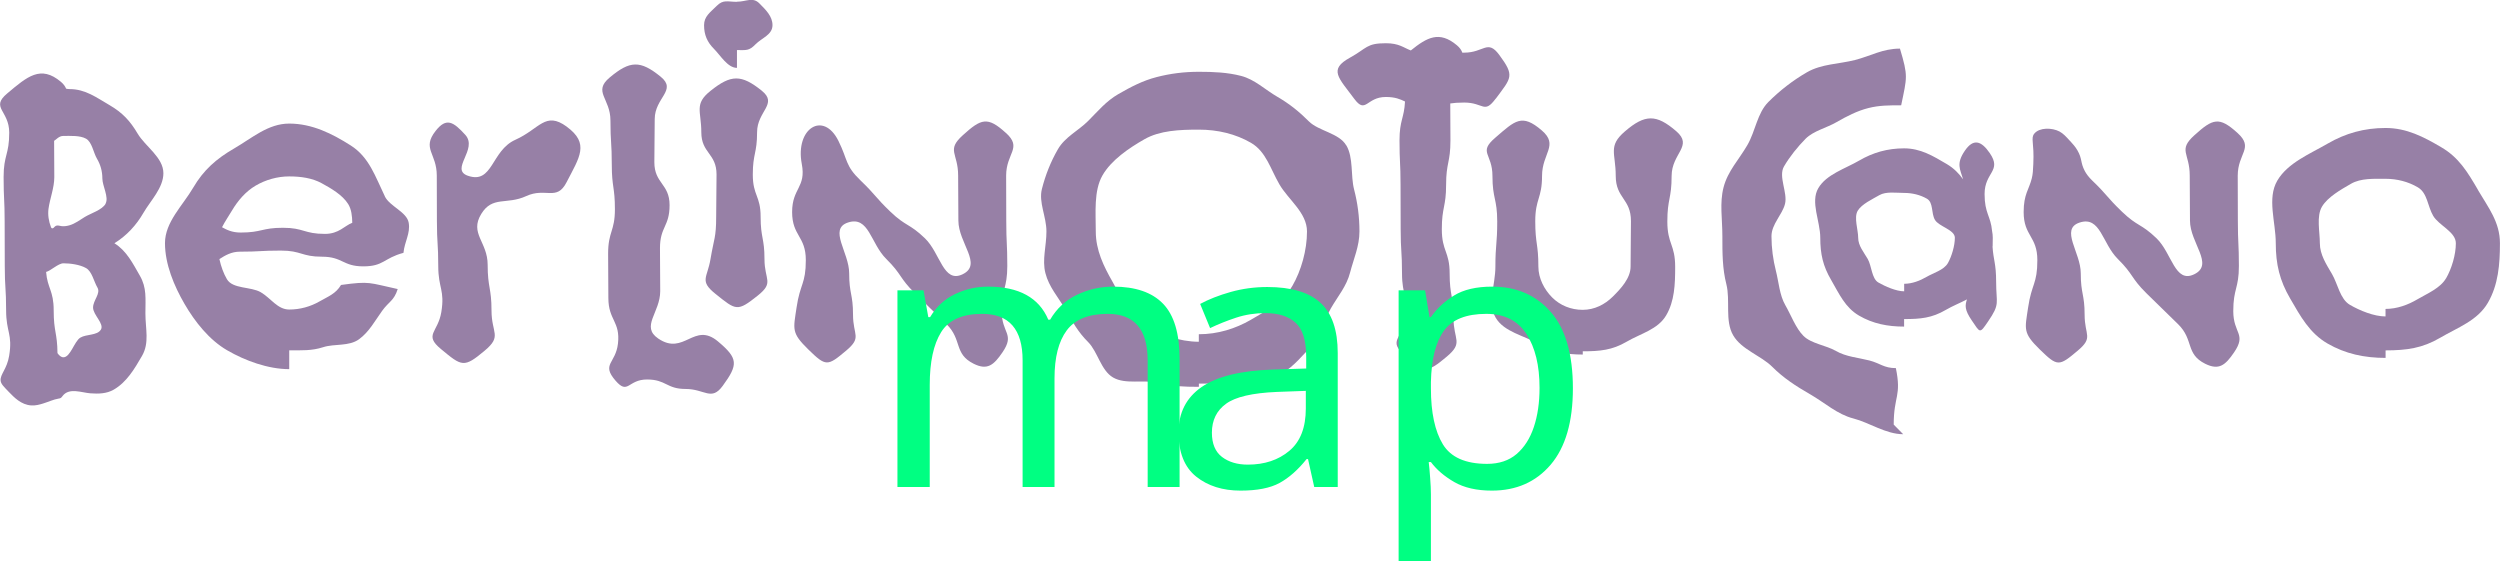
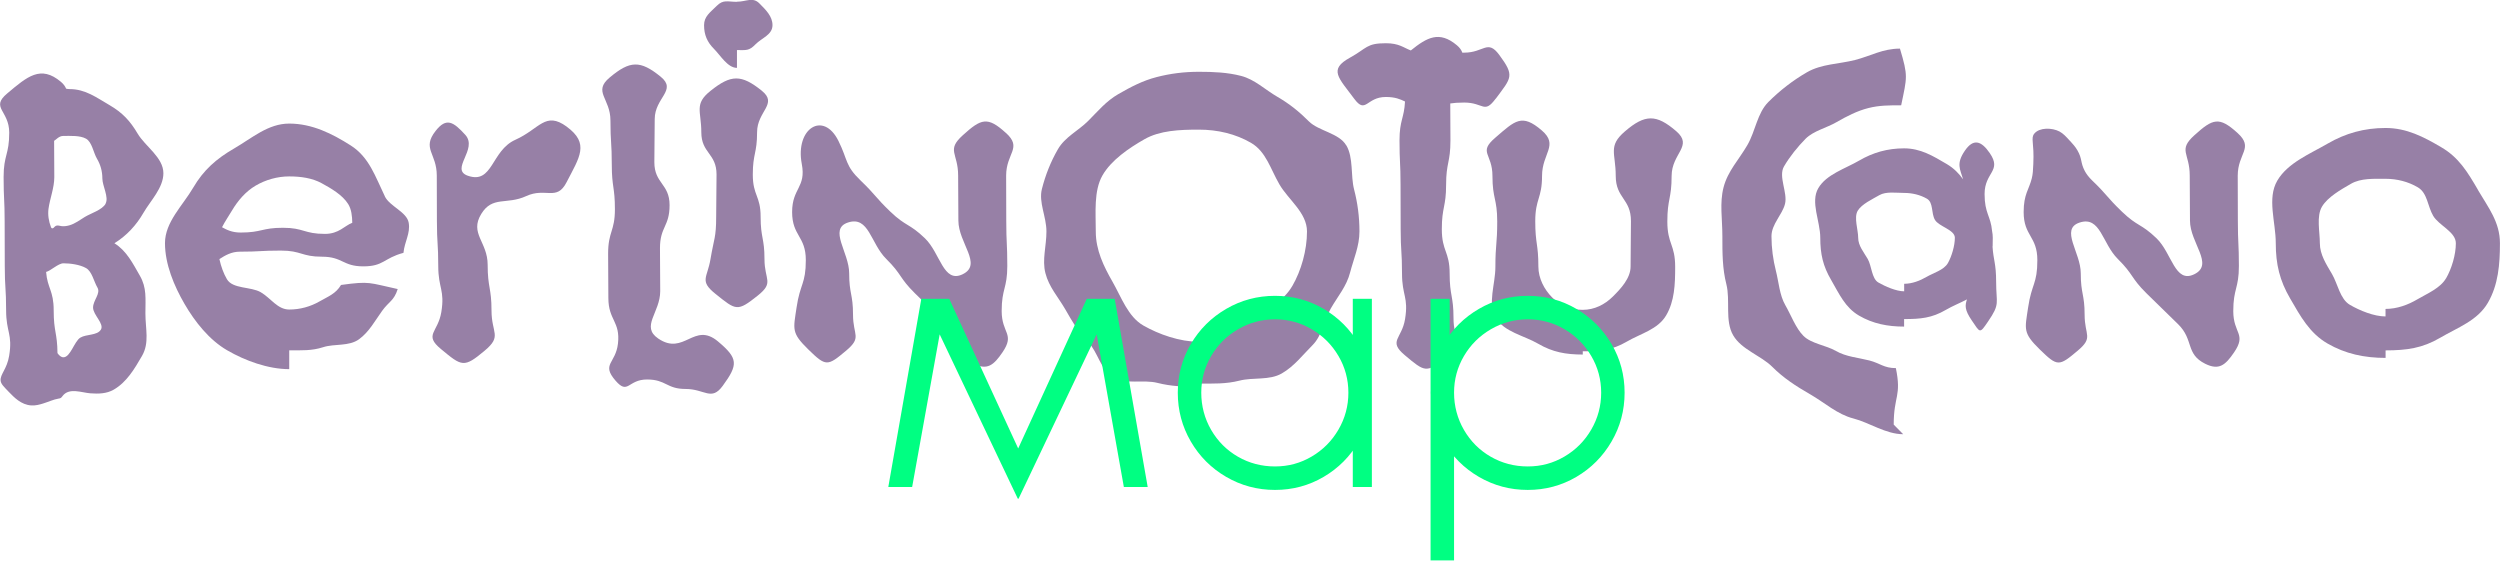
<svg xmlns="http://www.w3.org/2000/svg" id="Layer_1" data-name="Layer 1" viewBox="0 0 408.84 91.64">
  <defs>
    <style>
      .cls-1 {
        fill: #00ff82;
-         font-family: Lineal-Light, Lineal;
-         font-size: 60px;
-         font-variation-settings: 'wght' 300;
-         font-weight: 300;
      }

      .cls-2 {
        fill: #9780a6;
-       }
- 
-       .cls-3 {
-         letter-spacing: -.02em;
      }
    </style>
  </defs>
  <g>
    <path class="cls-2" d="M124.59,14.84c-3.37-2.7-5.04-2.67-8.41.03-2.7,2.16-1.49,3.3-1.49,6.75s2.49,3.45,2.49,6.91-.06,3.46-.06,6.91-.36,3.53-.93,6.94c-.51,3.09-1.87,3.53.83,5.69,3.37,2.7,3.54,2.95,6.91.26,2.7-2.16,1.09-2.5,1.09-5.96s-.63-3.45-.63-6.91-1.28-3.46-1.28-6.91.7-3.46.7-6.92,3.47-4.63.77-6.79Z" />
    <path class="cls-2" d="M120.52.3c-1.54,0-2.23-.42-3.31.66-1.08,1.08-2.07,1.72-2.07,3.16,0,1.58.52,2.77,1.6,3.85,1.08,1.08,2.25,3.13,3.78,3.13v-2.91c1.54,0,1.96.15,3.02-.93,1.06-1.08,2.79-1.56,2.79-3.15,0-1.44-1.08-2.49-2.16-3.57-1.08-1.08-2.15-.26-3.64-.26Z" />
    <path class="cls-2" d="M9.76,65.15c.06-.02.13-.04.18-.07.13-.08.21-.21.3-.33,1.07-1.4,3.09-.54,4.52-.43,1.31.1,2.67.08,3.84-.6,2.11-1.22,3.37-3.35,4.62-5.51,1.25-2.16.56-4.39.56-6.98,0-2.4.24-4.16-.91-6.15-1.15-1.99-2.15-4.05-4.16-5.3,2.02-1.25,3.59-2.97,4.74-4.96,1.15-1.99,3.27-4.09,3.27-6.49,0-2.59-2.96-4.37-4.21-6.48-1.25-2.11-2.49-3.43-4.6-4.66-2.11-1.22-3.93-2.62-6.52-2.62-.21,0-.4-.03-.58-.07-.15-.38-.41-.75-.85-1.12-3.31-2.78-5.49-.87-8.79,1.91-2.78,2.33.34,2.77.34,6.4s-.92,3.63-.92,7.26.17,3.63.17,7.26.02,3.63.02,7.26.22,3.63.22,7.26,1.08,3.85.5,7.44c-.35,2.17-1.49,3.04-1.4,4.06.05.58.52,1,1.34,1.86.87.9,2.02,2.1,3.65,2.21.75.05,1.39-.14,1.95-.31.86-.26,1.67-.66,2.56-.81.06-.01.12-.02.18-.03ZM16.49,53.91c-.58.98-2.38.71-3.36,1.31-.98.6-1.61,3.21-2.76,3.21-.4,0-.71-.32-.97-.68-.03-3.35-.62-3.46-.62-6.99,0-3.27-1.03-3.6-1.24-6.29.71-.15,1.99-1.41,2.83-1.41,1.15,0,2.72.22,3.7.78.98.55,1.28,2.2,1.86,3.18.58.98-.71,2.08-.71,3.28s1.86,2.63,1.28,3.61ZM17.28,33.31c-.58,1.03-2.43,1.57-3.41,2.17-.79.48-1.56,1.08-2.46,1.35-.41.12-.85.2-1.28.16-.4-.04-.79-.26-1.15.05-.08.07-.14.16-.23.23s-.21.1-.3.04c-.06-.04-.09-.11-.12-.18-.36-.94-.53-1.98-.4-2.98.24-1.73.95-3.43.95-5.19,0-3.12-.03-3.57-.03-5.93.32-.17.78-.8,1.5-.8,1.15,0,2.74-.1,3.72.45.98.55,1.2,2.27,1.78,3.26.58.98.89,2.05.89,3.25s1.1,3.08.52,4.11Z" />
    <path class="cls-2" d="M92.68,20.71c-3.52-2.57-4.42.37-8.4,2.15-3.98,1.78-3.65,7.31-7.77,5.88-2.99-1.04,1.71-4.34-.42-6.69-1.94-2.13-3.09-2.9-4.86-.63-2.27,2.91.2,3.61.2,7.3s.02,3.69.02,7.39.22,3.69.22,7.38,1.1,3.92.5,7.56c-.55,3.34-2.91,3.67-.06,6.03,3.44,2.85,3.74,3.13,7.16.26,2.87-2.4,1.11-2.81,1.11-6.55s-.63-3.74-.63-7.49-3-5.11-1.05-8.31c1.83-3,4.16-1.45,7.35-2.92s4.98.88,6.59-2.24c2.15-4.16,3.81-6.36.03-9.12Z" />
    <path class="cls-2" d="M62.94,32.11c-1.58-3.26-2.56-6.4-5.58-8.32-3.02-1.92-6.31-3.58-10.06-3.58-3.46,0-6.08,2.37-9.01,4.07-2.93,1.7-5,3.52-6.7,6.42-1.7,2.91-4.61,5.61-4.61,9.06s1.49,7,3.19,9.93c1.7,2.93,4.04,5.89,6.97,7.59,2.93,1.7,6.7,3.09,10.16,3.09v-3.08c2.08,0,3.68.09,5.54-.51,1.88-.61,4.22-.09,5.89-1.31,1.65-1.21,2.61-3.04,3.75-4.62,1.14-1.58,1.94-1.63,2.56-3.58-4.75-1.02-4.46-1.33-9.27-.67-.86,1.44-2.06,1.86-3.53,2.7-1.46.84-3.17,1.32-4.94,1.32-1.92,0-3-1.86-4.64-2.82-1.63-.96-4.59-.51-5.55-2.14-.55-.93-.97-2.1-1.23-3.29.93-.6,1.97-1.21,3.32-1.21,3.37,0,3.37-.18,6.73-.18s3.37,1,6.74,1,3.37,1.58,6.74,1.58,3.31-1.34,6.57-2.21c.19-1.87,1.15-3.17.86-4.91-.3-1.79-3.11-2.68-3.91-4.33ZM46.26,37.25c-3.45,0-3.45.78-6.9.78-1.47,0-2.33-.48-3.05-.87.49-.97,1.13-1.89,1.64-2.75.96-1.61,2.22-3.09,3.85-4.05,1.63-.96,3.57-1.51,5.49-1.51s3.77.27,5.31,1.11c1.54.84,3.41,1.92,4.34,3.41.53.85.65,1.94.67,3.06-1.26.48-2.19,1.82-4.46,1.82-3.45,0-3.45-1-6.89-1Z" />
    <path class="cls-2" d="M117.42,55.84c-3.94-3.31-5.53,2.42-9.78-.48-2.9-1.98.33-4.23.33-7.75s-.04-3.52-.04-7.03,1.57-3.51,1.57-7.03-2.49-3.52-2.49-7.03.06-3.52.06-7.04,3.7-4.71.98-6.93c-3.35-2.73-5.04-2.65-8.35.13-2.78,2.33.13,3.39.13,7.02s.22,3.63.22,7.26.51,3.63.51,7.26-1.11,3.63-1.11,7.26.04,3.63.04,7.26,1.98,3.83,1.57,7.44c-.37,3.3-2.78,3.33-.39,6.08,2.07,2.38,1.99-.2,5.14-.2s3.16,1.55,6.31,1.55,4.21,2.04,6.07-.51c2.55-3.49,2.54-4.48-.77-7.26Z" />
    <path class="cls-2" d="M338.54,23.06c.46.51.85.93,1.2,1.54.81,1.4.45,1.95,1.2,3.37.26.48.63.99,1.2,1.54,2.55,2.45,2.34,2.67,4.89,5.12,2.55,2.45,3.08,1.89,5.63,4.33,2.55,2.45,3,7.44,6.18,5.89,3.31-1.61-.7-5.1-.7-8.78s-.04-3.68-.04-7.37-1.97-4.11.76-6.58c3.02-2.73,4.04-3.11,7.05-.38,2.74,2.48.04,3.29.04,6.98s.02,3.69.02,7.39.17,3.69.17,7.38-.92,3.69-.92,7.39,2.21,3.7.13,6.75c-1.42,2.08-2.46,2.98-4.72,1.86-3.25-1.62-1.83-3.91-4.42-6.46-2.58-2.55-2.61-2.52-5.19-5.07-2.58-2.55-2.09-3.05-4.67-5.6-2.58-2.54-2.83-7.1-6.27-5.96-3.23,1.07.2,4.89.2,8.29s.63,3.4.63,6.79,1.48,3.67-1.12,5.86c-3.08,2.6-3.31,2.64-6.2-.18-2.82-2.75-2.45-3.29-1.92-6.88.57-3.89,1.51-3.81,1.51-7.74s-2.24-3.93-2.24-7.86c0-2.94.88-3.68,1.33-5.51.18-.73.2-1.28.25-2.36.17-3.53-.47-4.22.18-4.98.84-1,2.88-.97,4.11-.32.59.32,1.04.8,1.71,1.54Z" />
    <path class="cls-2" d="M325.87,40.3c.01-.47.02-.94.02-1.42,0-.38-.04-.74-.11-1.08-.23-2.52-1.23-2.89-1.23-6.07,0-3.59,2.88-3.73.85-6.69-1.39-2.03-2.68-2.43-4.07-.4-1.47,2.14-.78,3.02-.29,4.69-.69-.96-1.49-1.8-2.67-2.5-2.26-1.33-4.29-2.57-6.98-2.57s-5.07.67-7.35,2c-2.28,1.33-5.36,2.25-6.68,4.51-1.33,2.26.32,5.42.32,8.11s.45,4.64,1.78,6.91c1.32,2.28,2.28,4.49,4.55,5.82,2.28,1.33,4.69,1.8,7.38,1.8v-1.23c2.69,0,4.54-.17,6.8-1.49,1.13-.66,2.36-1.14,3.48-1.73-.32.98-.42,1.68.79,3.45,1.39,2.03,1.26,2.22,2.65.18,2.03-2.96,1.33-2.9,1.33-6.49,0-3.06-.45-3.52-.59-5.8ZM318.54,43.04c-.64,1.12-2.36,1.59-3.46,2.23-1.1.64-2.38,1.14-3.68,1.14v1.23c-1.31,0-3.12-.81-4.22-1.44-1.1-.63-1.09-2.73-1.74-3.85-.65-1.12-1.56-2.17-1.56-3.47s-.73-3.31-.08-4.41c.65-1.1,2.45-1.92,3.55-2.56,1.1-.63,2.74-.36,4.05-.36s2.61.31,3.71.94c1.1.63.68,2.36,1.32,3.46.63,1.1,3.26,1.62,3.26,2.93s-.52,3.05-1.15,4.17Z" />
    <path class="cls-2" d="M405.22,31.02c-1.7-2.9-3.09-5.25-6-6.95-2.9-1.7-5.64-3.14-9.1-3.14s-6.55.86-9.47,2.56c-2.93,1.7-6.52,3.14-8.23,6.05-1.7,2.91-.25,6.78-.25,10.23s.64,6.11,2.35,9.04c1.7,2.93,3.17,5.66,6.1,7.36,2.93,1.7,6.05,2.36,9.51,2.36v-1.23c3.46,0,6.02-.36,8.92-2.06,2.9-1.7,6.11-2.8,7.81-5.73,1.7-2.93,1.97-6.29,1.97-9.74s-1.91-5.84-3.62-8.74ZM400.01,45.52c-.94,1.61-3.04,2.47-4.63,3.4-1.58.94-3.38,1.6-5.26,1.6v1.23c-1.87,0-4.22-.96-5.83-1.9-1.61-.94-1.98-3.42-2.92-5.03-.94-1.61-1.99-3.18-1.99-5.05s-.59-4.4.35-5.98c.94-1.58,3.12-2.8,4.73-3.73,1.61-.94,3.79-.82,5.66-.82s3.7.46,5.29,1.4c1.58.94,1.57,3.06,2.5,4.65s3.71,2.62,3.71,4.49-.68,4.15-1.61,5.76Z" />
    <path class="cls-2" d="M164.5,21.74c-3.01-2.74-4.04-2.35-7.05.38-2.73,2.47-.76,2.89-.76,6.58s.04,3.68.04,7.37,4.01,7.17.7,8.78c-3.18,1.54-3.63-3.44-6.18-5.89-2.55-2.45-3.08-1.89-5.63-4.33-2.55-2.45-2.34-2.67-4.89-5.12-2.55-2.45-2.04-3.29-3.61-6.46-2.47-4.99-7.11-2.04-6,3.76.74,3.86-1.58,3.93-1.58,7.86s2.24,3.93,2.24,7.86-.94,3.85-1.51,7.74c-.53,3.6-.89,4.14,1.92,6.88,2.89,2.82,3.12,2.77,6.2.18,2.6-2.19,1.11-2.46,1.11-5.86s-.63-3.4-.63-6.79-3.42-7.22-.2-8.29c3.44-1.14,3.69,3.42,6.27,5.96,2.58,2.55,2.09,3.05,4.67,5.6,2.58,2.55,2.61,2.52,5.19,5.07,2.58,2.55,1.17,4.84,4.42,6.46,2.25,1.13,3.3.22,4.72-1.86,2.08-3.05-.13-3.06-.13-6.75s.92-3.69.92-7.39-.17-3.69-.17-7.38-.02-3.69-.02-7.39,2.7-4.5-.04-6.98Z" />
    <path class="cls-2" d="M220.16,23.78c-1.16-2.02-4.52-2.34-6.11-3.93s-3.13-2.84-5.14-4.01c-2.04-1.18-3.7-2.85-5.96-3.43-2.21-.57-4.48-.67-6.9-.67s-4.67.29-6.88.86c-2.28.58-4.25,1.62-6.3,2.8-2.01,1.16-3.34,2.81-4.93,4.39-1.59,1.59-3.77,2.6-4.93,4.61-1.18,2.04-2.04,4.22-2.62,6.5-.56,2.2.74,4.52.74,6.95s-.73,4.61-.17,6.81c.58,2.28,2.08,3.9,3.26,5.94,1.16,2.01,2.11,3.74,3.71,5.32,1.59,1.58,2.1,4.66,4.11,5.82,2.05,1.18,4.97.29,7.26.88,2.21.56,4.33.64,6.76.64v-.53c2.42,0,4.42.08,6.63-.48,2.26-.58,4.89,0,6.93-1.18,2.02-1.16,3.44-3.04,5.03-4.63,1.59-1.59,1.81-3.97,2.98-5.99,1.18-2.04,2.58-3.63,3.16-5.89.57-2.21,1.53-4.3,1.53-6.71s-.31-4.68-.88-6.88c-.58-2.26-.08-5.15-1.26-7.19ZM211.33,46.78c-1.47,2.52-4.3,4.09-6.79,5.53-2.5,1.44-5.38,2.35-8.49,2.35v1.23c-3.12,0-6.54-1.21-9.06-2.65-2.52-1.44-3.61-4.64-5.05-7.16-1.44-2.52-2.74-5.15-2.74-8.22s-.35-6.65,1.09-9.17c1.44-2.52,4.35-4.48,6.87-5.92,2.52-1.44,5.77-1.57,8.89-1.57s6.03.71,8.52,2.15c2.49,1.44,3.19,4.28,4.66,6.8,1.46,2.52,4.51,4.63,4.51,7.7s-.94,6.4-2.4,8.92Z" />
    <path class="cls-2" d="M244.61,16.14c2.57-3.47,3.13-3.71.56-7.18-1.91-2.57-2.5-.35-5.7-.35-.12,0-.22,0-.33,0-.14-.41-.41-.81-.89-1.21-2.87-2.41-4.88-1.29-7.53.85-1.21-.46-1.92-1.18-4.08-1.18-3.21,0-3.06.81-5.87,2.36-3.55,1.95-1.87,3.26.7,6.73,1.91,2.57,1.96-.3,5.16-.3,1.56,0,2.36.37,3.14.74-.14,2.75-.9,3.06-.9,6.35,0,3.63.17,3.63.17,7.26s.02,3.63.02,7.26.22,3.63.22,7.26,1.08,3.85.5,7.44c-.53,3.28-2.83,3.57-.05,5.91,3.31,2.78,3.55,3.03,6.86.25,2.78-2.33,1.11-2.7,1.11-6.33s-.63-3.63-.63-7.26-1.28-3.63-1.28-7.26.7-3.63.7-7.26.71-3.63.71-7.26c0-3.17-.03-3.57-.03-6.04.58-.09,1.27-.15,2.28-.15,3.21,0,3.24,1.93,5.15-.64Z" />
    <path class="cls-2" d="M274.13,21.46c-3.27-2.82-5.12-2.79-8.4.03-2.81,2.41-1.5,3.55-1.5,7.26s2.49,3.71,2.49,7.42-.06,3.71-.06,7.42c0,1.92-1.61,3.63-2.91,4.92s-3,2.16-4.92,2.16-3.69-.72-4.99-2.02c-1.3-1.3-2.26-3.14-2.26-5.06,0-3.71-.51-3.71-.51-7.41s1.11-3.71,1.11-7.42,2.77-5.01-.04-7.43c-3.28-2.81-4.35-1.62-7.62,1.2-2.82,2.43-.45,2.53-.45,6.25s.78,3.72.78,7.44-.3,3.72-.3,7.44c0,2.83-1.32,5.97.05,8.3,1.37,2.33,4.6,2.89,6.96,4.26,2.35,1.37,4.5,1.76,7.28,1.76v-.53c2.83,0,4.81-.19,7.16-1.56,2.35-1.37,5.11-2,6.48-4.32,1.37-2.33,1.47-5.07,1.47-7.91,0-3.72-1.28-3.72-1.28-7.44s.7-3.72.7-7.44,3.58-4.89.76-7.32Z" />
    <path class="cls-2" d="M310.04,60.2c-1.96,0-2.55-.79-4.33-1.25-1.84-.47-3.81-.6-5.46-1.55-1.62-.94-4.04-1.19-5.32-2.47s-2.03-3.41-2.97-5.03c-.95-1.65-1.07-3.79-1.54-5.62-.45-1.78-.72-3.69-.72-5.65s1.75-3.49,2.21-5.27c.47-1.84-1.12-4.48-.17-6.13.94-1.62,2.27-3.26,3.55-4.55,1.28-1.28,3.42-1.76,5.04-2.7,1.65-.95,3.38-1.85,5.22-2.31,1.78-.45,3.4-.45,5.36-.45.96-4.65,1.16-4.72-.2-9.27-2.84,0-4.76,1.2-7.34,1.86-2.66.68-5.48.63-7.87,2.01-2.35,1.36-4.43,2.99-6.29,4.84-1.86,1.85-2.1,4.74-3.46,7.08-1.38,2.38-3.21,4.25-3.89,6.91-.66,2.57-.19,5.13-.19,7.97s0,5.28.65,7.85c.68,2.66-.27,6,1.12,8.37,1.36,2.34,4.52,3.29,6.38,5.14,1.85,1.85,3.87,3.16,6.22,4.51,2.39,1.38,4.41,3.27,7.07,3.95,2.58.66,5.29,2.57,8.13,2.57l-1.55-1.57c0-4.75,1.31-4.6.35-9.25Z" />
  </g>
-   <text class="cls-1" transform="translate(141.67 79.64)">
-     <tspan class="cls-3" x="0" y="0">m</tspan>
-     <tspan x="48.3" y="0">ap</tspan>
-   </text>
+   <g>
+     <path class="cls-1" d="M153.67,54.68l-4.5,24.96h-3.9l5.4-30.78h4.56l11.28,24.48,11.22-24.48h4.56l5.4,30.78h-3.9l-4.44-24.96-12.78,26.88h-.12l-12.78-26.88Z" />
+     <path class="cls-1" d="M200.53,77.99c-2.44-1.42-4.37-3.35-5.79-5.79-1.42-2.44-2.13-5.1-2.13-7.98s.71-5.53,2.13-7.95c1.42-2.42,3.35-4.34,5.79-5.76s5.1-2.13,7.98-2.13,5.53.71,7.95,2.13c2.42,1.42,4.34,3.34,5.76,5.76,1.42,2.42,2.13,5.07,2.13,7.95s-.71,5.54-2.13,7.98c-1.42,2.44-3.34,4.37-5.76,5.79-2.42,1.42-5.07,2.13-7.95,2.13s-5.54-.71-7.98-2.13ZM214.51,74.66c1.84-1.08,3.3-2.55,4.38-4.41,1.08-1.86,1.62-3.87,1.62-6.03s-.54-4.16-1.62-6-2.54-3.3-4.38-4.38c-1.84-1.08-3.84-1.62-6-1.62s-4.17.54-6.03,1.62c-1.86,1.08-3.33,2.54-4.41,4.38s-1.62,3.84-1.62,6,.54,4.23,1.62,6.09,2.54,3.32,4.38,4.38c1.84,1.06,3.86,1.59,6.06,1.59s4.16-.54,6-1.62ZM221.23,48.86h3.12v30.78h-3.12v-30.78Z" />
+     <path class="cls-1" d="M241.86,77.99c-2.44-1.42-4.37-3.35-5.79-5.79-1.42-2.44-2.13-5.1-2.13-7.98s.71-5.53,2.13-7.95c1.42-2.42,3.35-4.34,5.79-5.76,2.44-1.42,5.1-2.13,7.98-2.13s5.53.71,7.95,2.13c2.42,1.42,4.34,3.34,5.76,5.76,1.42,2.42,2.13,5.07,2.13,7.95s-.71,5.54-2.13,7.98c-1.42,2.44-3.34,4.37-5.76,5.79-2.42,1.42-5.07,2.13-7.95,2.13s-5.54-.71-7.98-2.13ZM233.95,48.86h3.12v9.18l.72,1.86v31.74h-3.84v-42.78ZM255.85,74.66c1.84-1.08,3.3-2.55,4.38-4.41,1.08-1.86,1.62-3.87,1.62-6.03s-.54-4.16-1.62-6-2.54-3.3-4.38-4.38c-1.84-1.08-3.84-1.62-6-1.62s-4.17.54-6.03,1.62-3.33,2.54-4.41,4.38-1.62,3.84-1.62,6,.54,4.23,1.62,6.09,2.54,3.32,4.38,4.38c1.84,1.06,3.86,1.59,6.06,1.59s4.16-.54,6-1.62Z" />
+   </g>
</svg>
